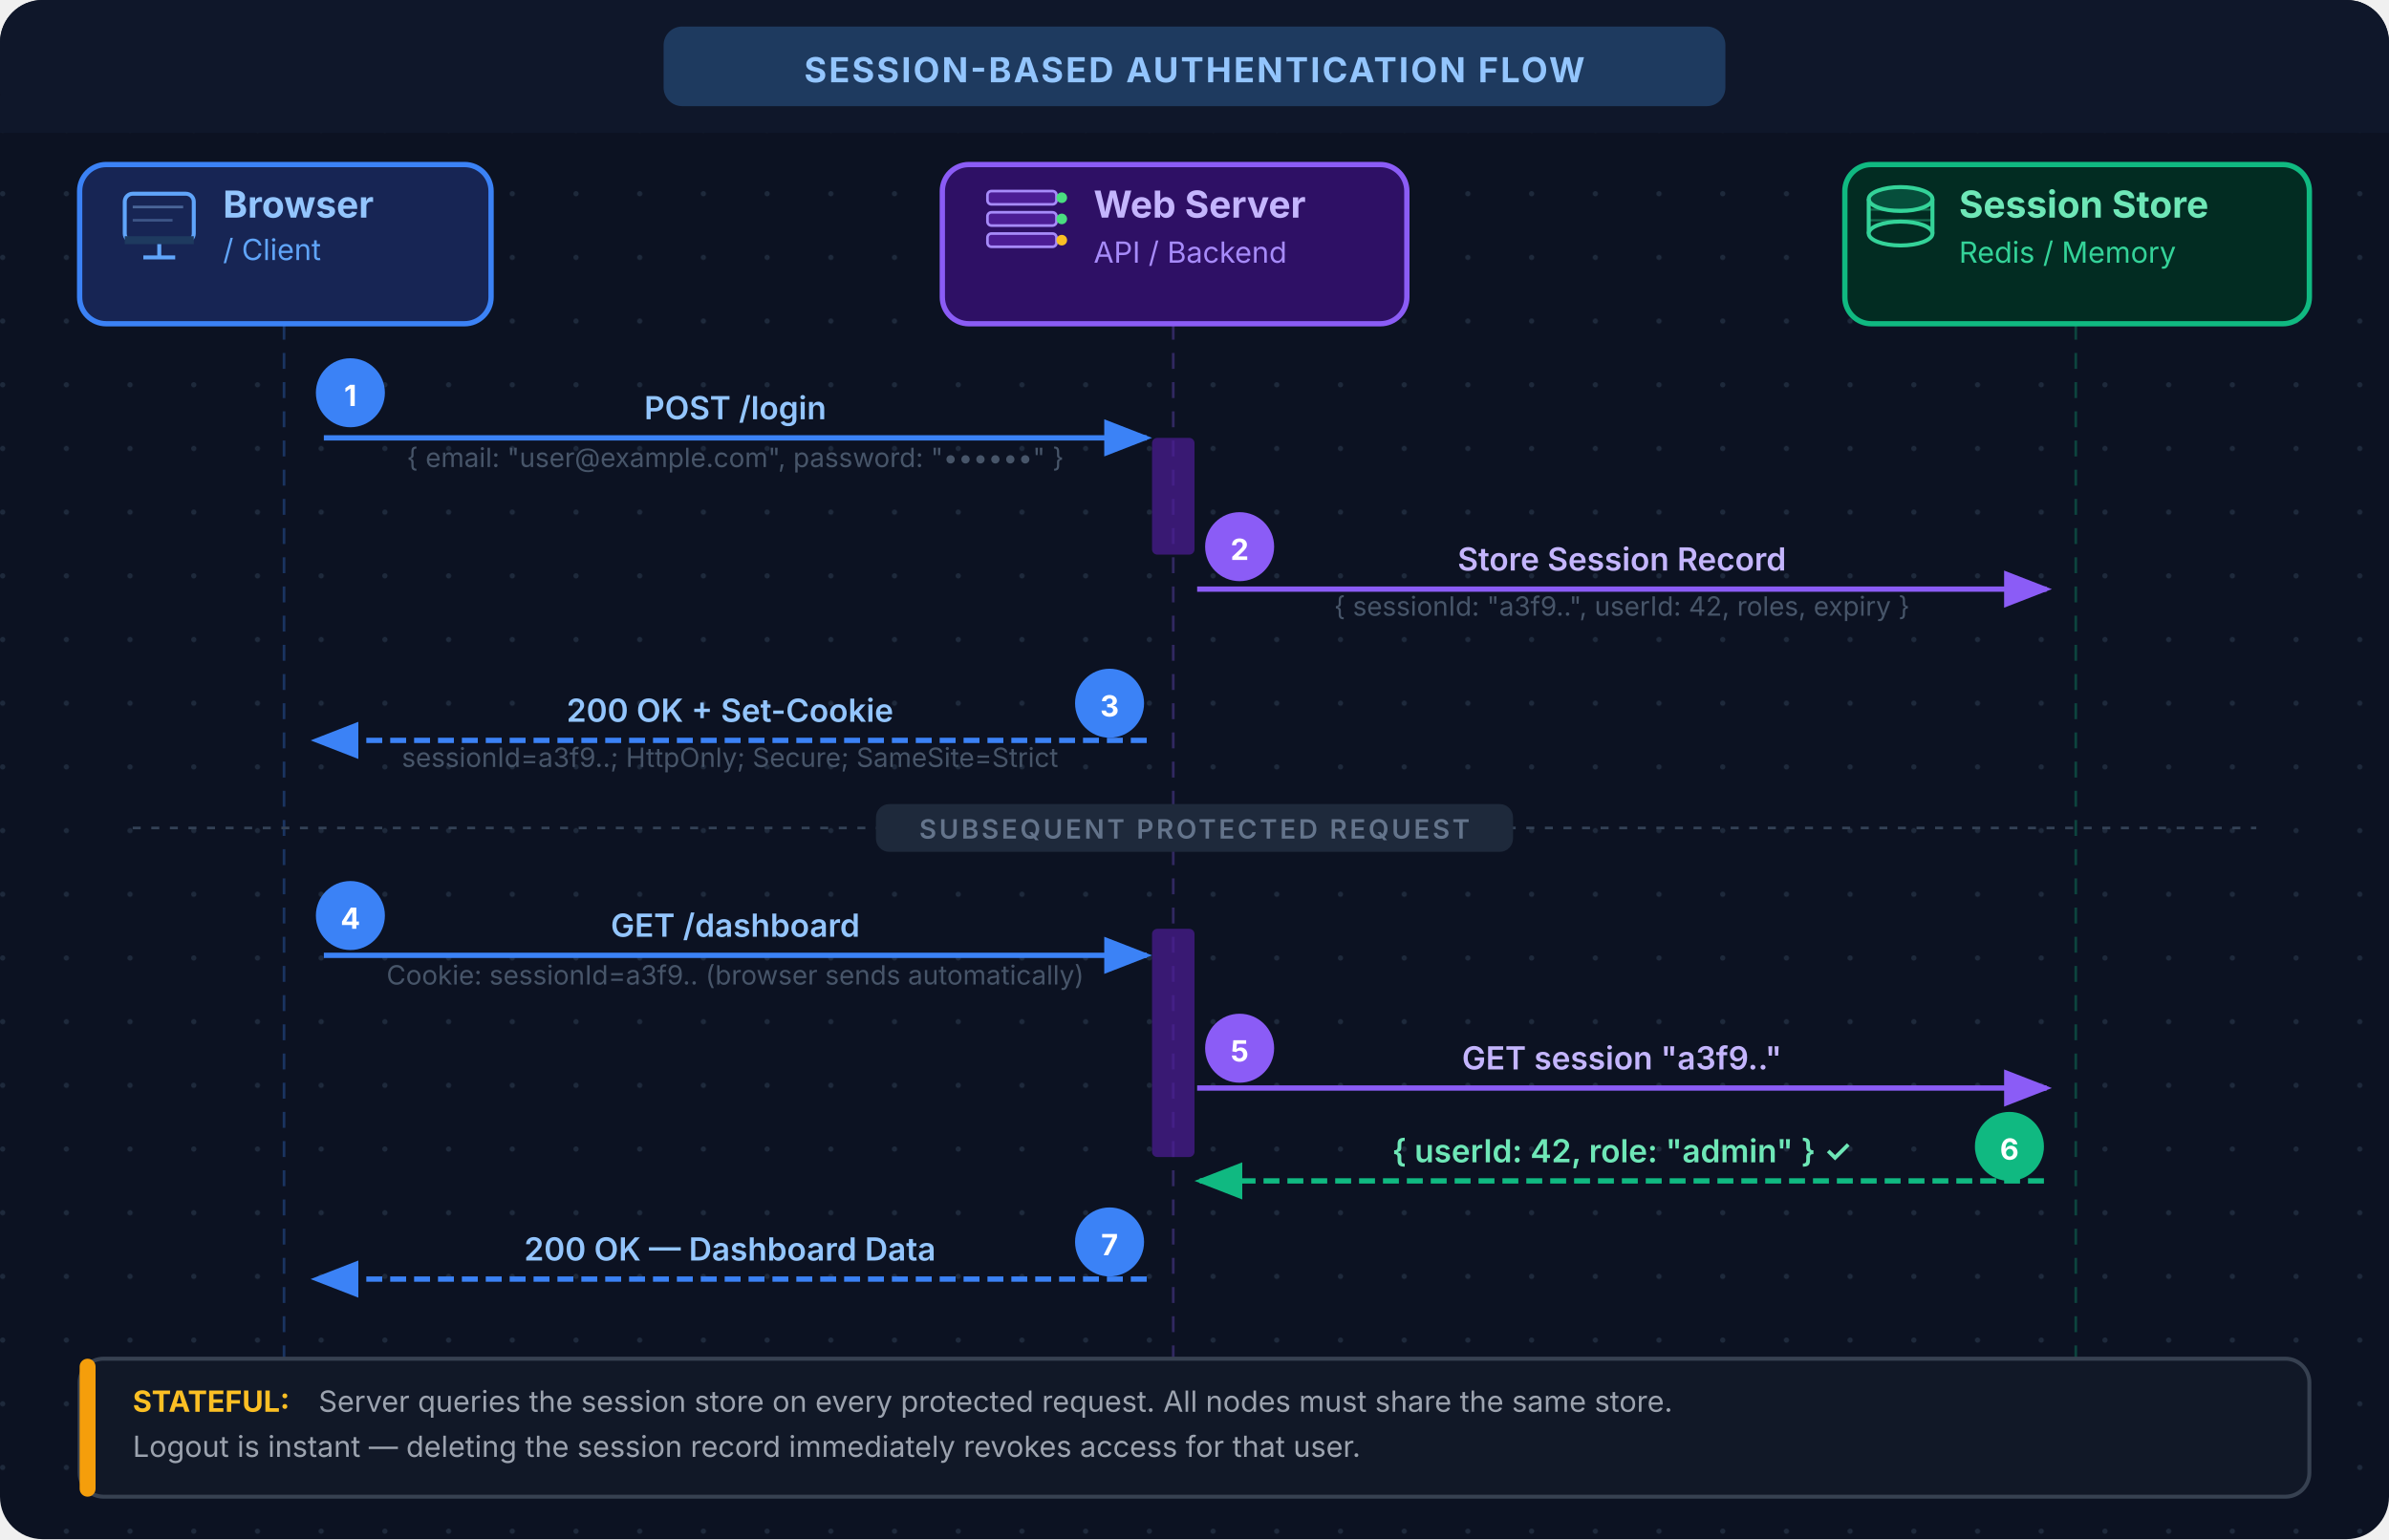
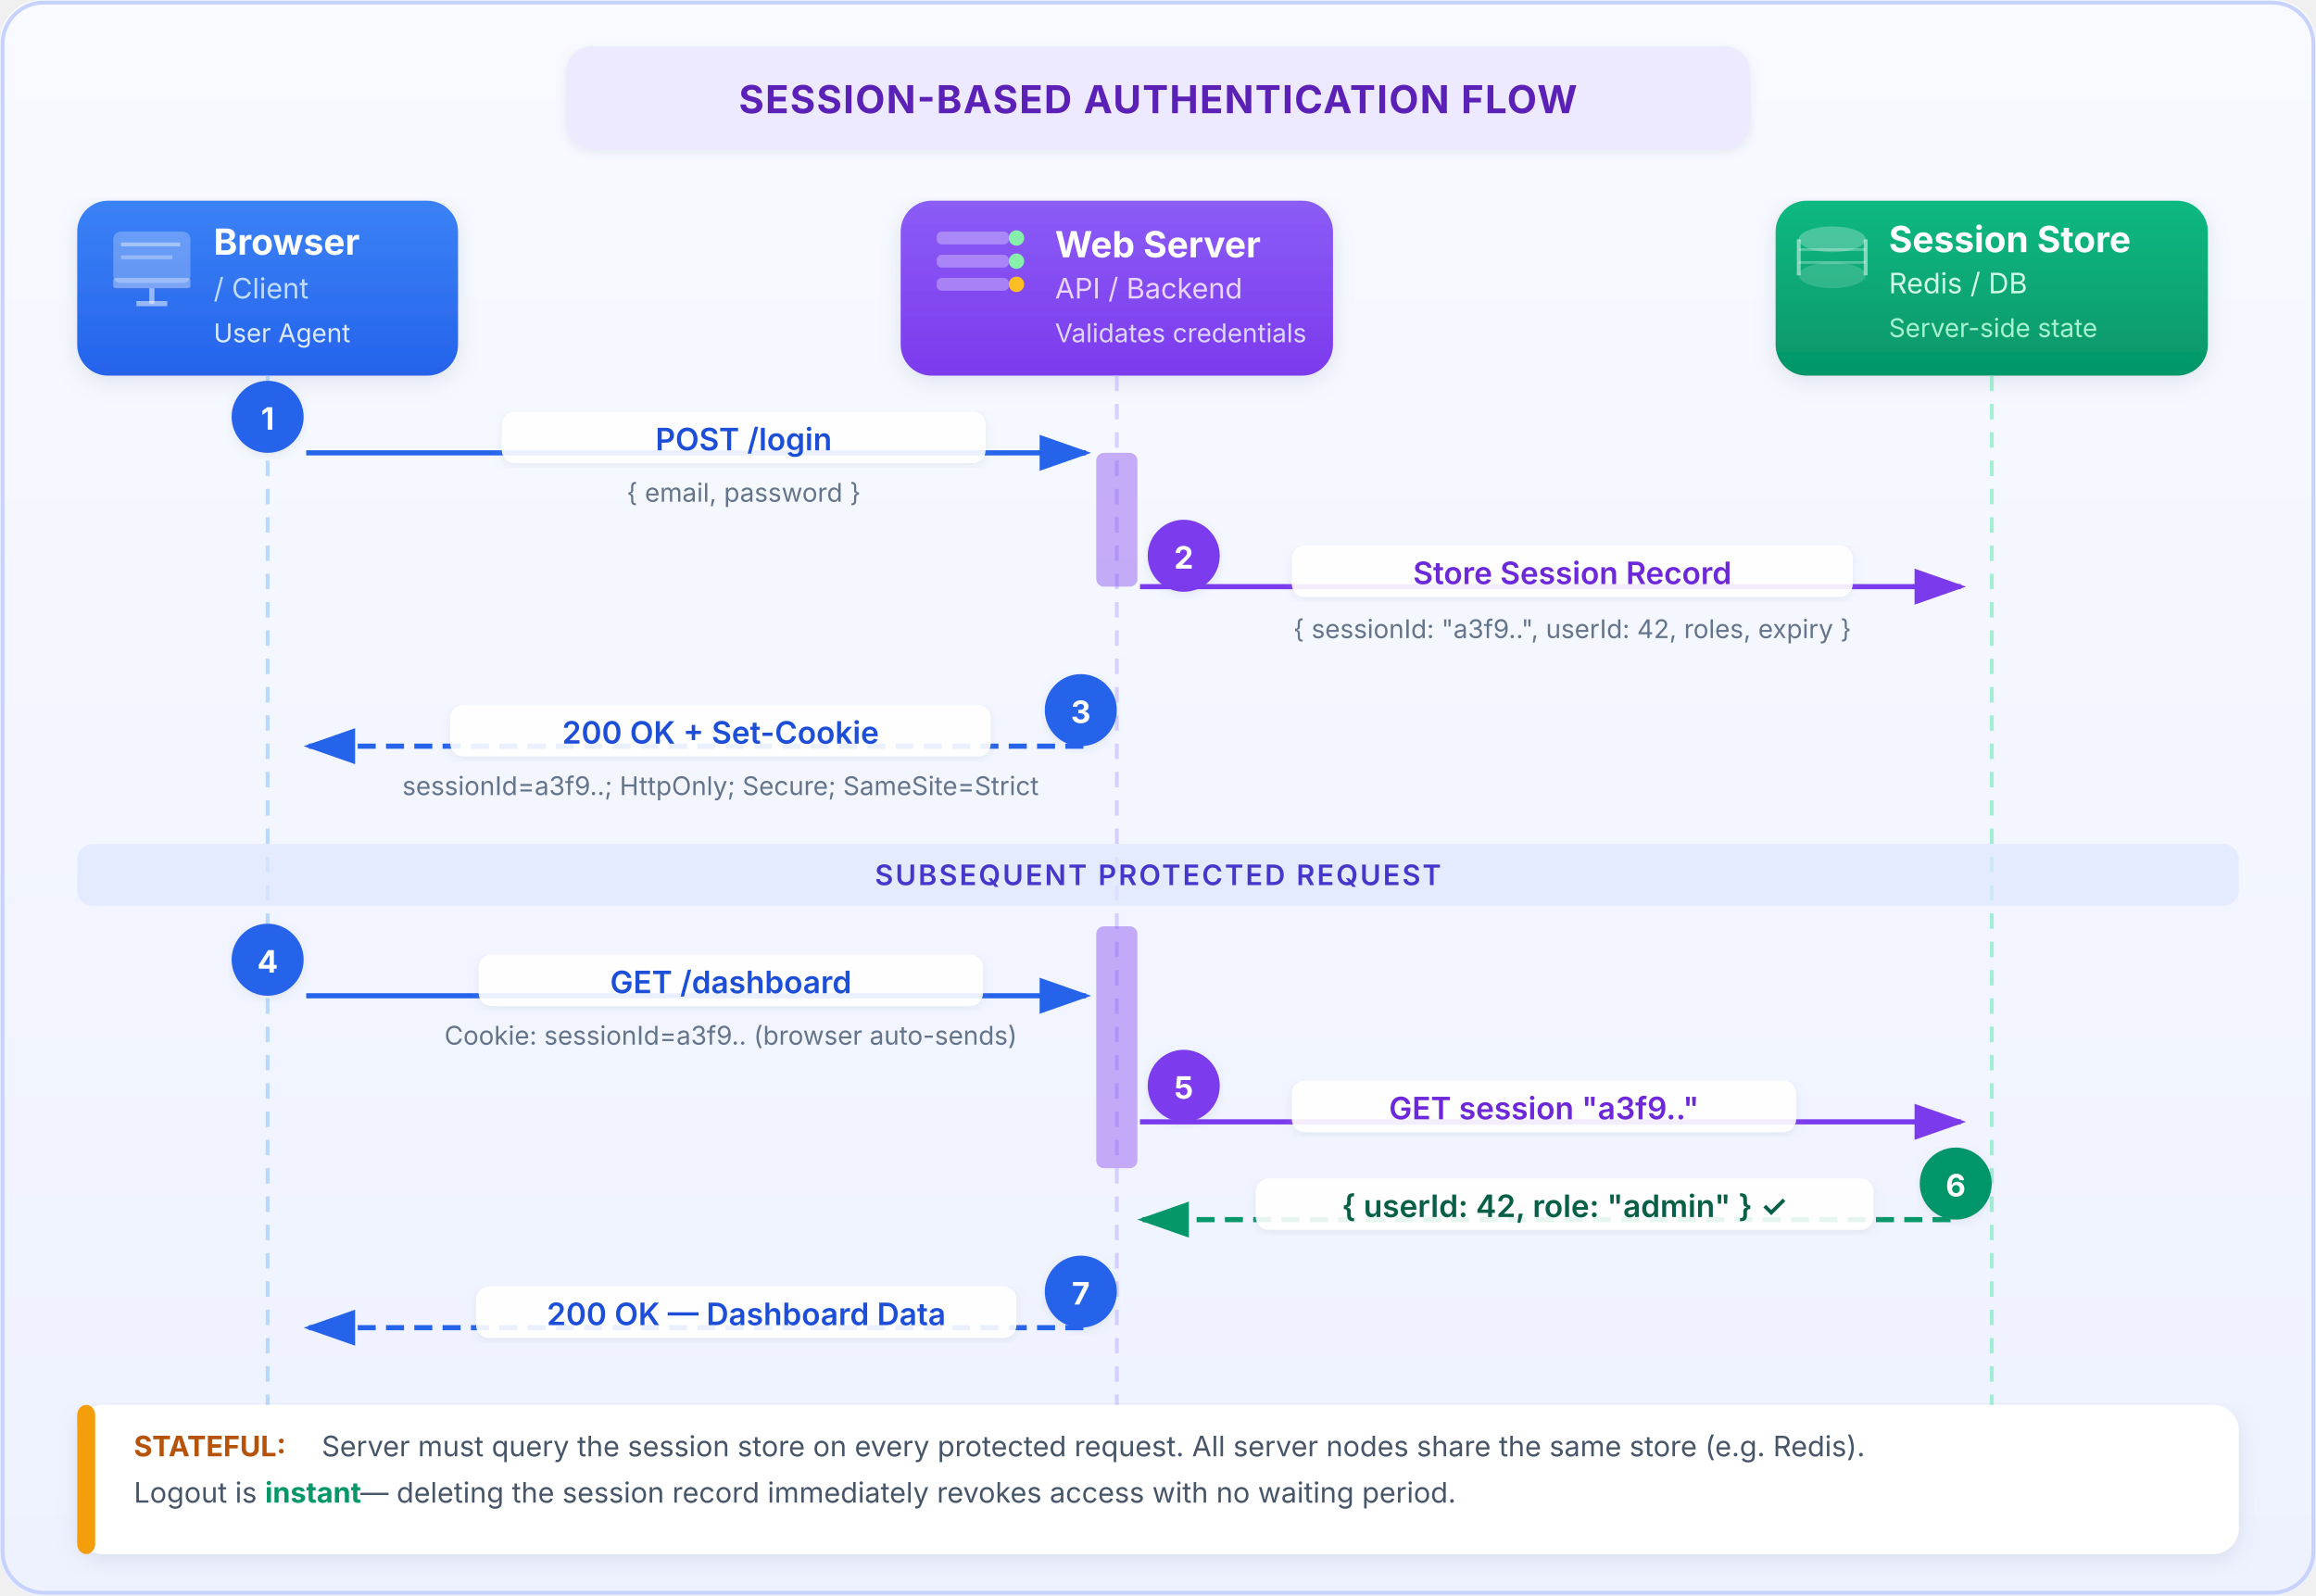
- <svg xmlns="http://www.w3.org/2000/svg" width="900" height="580" font-family="Inter, system-ui, -apple-system, sans-serif">
+ <svg xmlns="http://www.w3.org/2000/svg" width="900" height="620" font-family="'Segoe UI', Inter, system-ui, sans-serif">
  <defs>
-     <marker id="ab" markerWidth="9" markerHeight="7" refX="8" refY="3.5" orient="auto">
-       <polygon points="0 0, 9 3.5, 0 7" fill="#3b82f6" />
+     <linearGradient id="bgGrad" x1="0" y1="0" x2="0" y2="1">
+       <stop offset="0%" stop-color="#f8faff" />
+       <stop offset="100%" stop-color="#eef2ff" />
+     </linearGradient>
+     <linearGradient id="browserGrad" x1="0" y1="0" x2="0" y2="1">
+       <stop offset="0%" stop-color="#3b82f6" />
+       <stop offset="100%" stop-color="#2563eb" />
+     </linearGradient>
+     <linearGradient id="serverGrad" x1="0" y1="0" x2="0" y2="1">
+       <stop offset="0%" stop-color="#8b5cf6" />
+       <stop offset="100%" stop-color="#7c3aed" />
+     </linearGradient>
+     <linearGradient id="storeGrad" x1="0" y1="0" x2="0" y2="1">
+       <stop offset="0%" stop-color="#10b981" />
+       <stop offset="100%" stop-color="#059669" />
+     </linearGradient>
+     <marker id="arrowBlue" markerWidth="10" markerHeight="7" refX="9" refY="3.5" orient="auto">
+       <polygon points="0 0, 10 3.5, 0 7" fill="#2563eb" />
    </marker>
-     <marker id="ap" markerWidth="9" markerHeight="7" refX="8" refY="3.5" orient="auto">
-       <polygon points="0 0, 9 3.5, 0 7" fill="#8b5cf6" />
+     <marker id="arrowPurple" markerWidth="10" markerHeight="7" refX="9" refY="3.5" orient="auto">
+       <polygon points="0 0, 10 3.5, 0 7" fill="#7c3aed" />
    </marker>
-     <marker id="ag" markerWidth="9" markerHeight="7" refX="8" refY="3.5" orient="auto">
-       <polygon points="0 0, 9 3.5, 0 7" fill="#10b981" />
+     <marker id="arrowGreen" markerWidth="10" markerHeight="7" refX="9" refY="3.5" orient="auto">
+       <polygon points="0 0, 10 3.5, 0 7" fill="#059669" />
    </marker>
-     <pattern id="dots" width="24" height="24" patternUnits="userSpaceOnUse">
-       <circle cx="1" cy="1" r="1" fill="#1e293b" />
-     </pattern>
+     <filter id="shadow" x="-5%" y="-5%" width="110%" height="120%">
+       <feDropShadow dx="0" dy="2" stdDeviation="4" flood-color="#94a3b8" flood-opacity="0.25" />
+     </filter>
+     <filter id="shadowSm" x="-5%" y="-5%" width="110%" height="115%">
+       <feDropShadow dx="0" dy="1" stdDeviation="2" flood-color="#94a3b8" flood-opacity="0.2" />
+     </filter>
  </defs>
-   <rect width="900" height="580" fill="#0c1222" rx="16" />
-   <rect width="900" height="580" fill="url(#dots)" rx="16" />
-   <rect x="0" y="0" width="900" height="50" fill="#0f172a" rx="16" />
-   <rect x="0" y="36" width="900" height="14" fill="#0f172a" />
-   <rect x="250" y="10" width="400" height="30" rx="7" fill="#1e3a5f" />
-   <text x="450" y="31" text-anchor="middle" fill="#93c5fd" font-size="13" font-weight="700" letter-spacing="0.8">SESSION-BASED AUTHENTICATION FLOW</text>
-   <rect x="30" y="62" width="155" height="60" rx="10" fill="#172554" stroke="#3b82f6" stroke-width="2" />
-   <rect x="47" y="73" width="26" height="18" rx="3" fill="none" stroke="#60a5fa" stroke-width="1.5" />
-   <rect x="47" y="89" width="26" height="3" fill="#1e3a5f" />
-   <line x1="60" y1="92" x2="60" y2="97" stroke="#60a5fa" stroke-width="1.5" />
-   <line x1="54" y1="97" x2="66" y2="97" stroke="#60a5fa" stroke-width="1.5" />
-   <line x1="50" y1="78" x2="69" y2="78" stroke="#93c5fd" stroke-width="1" opacity="0.4" />
-   <line x1="50" y1="83" x2="65" y2="83" stroke="#93c5fd" stroke-width="1" opacity="0.3" />
-   <text x="84" y="82" fill="#93c5fd" font-size="14" font-weight="700">Browser</text>
-   <text x="84" y="98" fill="#60a5fa" font-size="11">/ Client</text>
-   <rect x="355" y="62" width="175" height="60" rx="10" fill="#2e1065" stroke="#8b5cf6" stroke-width="2" />
-   <rect x="372" y="72" width="26" height="5" rx="1.5" fill="#4c1d95" stroke="#a78bfa" stroke-width="1" />
-   <rect x="372" y="80" width="26" height="5" rx="1.5" fill="#4c1d95" stroke="#a78bfa" stroke-width="1" />
-   <rect x="372" y="88" width="26" height="5" rx="1.5" fill="#4c1d95" stroke="#a78bfa" stroke-width="1" />
-   <circle cx="400" cy="74.5" r="2" fill="#4ade80" />
-   <circle cx="400" cy="82.5" r="2" fill="#4ade80" />
-   <circle cx="400" cy="90.5" r="2" fill="#fbbf24" />
-   <text x="412" y="82" fill="#c4b5fd" font-size="14" font-weight="700">Web Server</text>
-   <text x="412" y="99" fill="#a78bfa" font-size="11">API / Backend</text>
-   <rect x="695" y="62" width="175" height="60" rx="10" fill="#022c22" stroke="#10b981" stroke-width="2" />
-   <ellipse cx="716" cy="75" rx="12" ry="4.5" fill="#064e3b" stroke="#34d399" stroke-width="1.5" />
-   <line x1="704" y1="75" x2="704" y2="88" stroke="#34d399" stroke-width="1.5" />
-   <line x1="728" y1="75" x2="728" y2="88" stroke="#34d399" stroke-width="1.5" />
-   <ellipse cx="716" cy="88" rx="12" ry="4.5" fill="#022c22" stroke="#34d399" stroke-width="1.5" />
-   <line x1="704" y1="79" x2="728" y2="79" stroke="#34d399" stroke-width="0.8" opacity="0.4" />
-   <line x1="704" y1="83" x2="728" y2="83" stroke="#34d399" stroke-width="0.8" opacity="0.4" />
-   <text x="738" y="82" fill="#6ee7b7" font-size="14" font-weight="700">Session Store</text>
-   <text x="738" y="99" fill="#34d399" font-size="11">Redis / Memory</text>
-   <line x1="107" y1="122" x2="107" y2="552" stroke="#3b82f6" stroke-width="1" stroke-dasharray="6,5" opacity="0.3" />
-   <line x1="442" y1="122" x2="442" y2="552" stroke="#8b5cf6" stroke-width="1" stroke-dasharray="6,5" opacity="0.3" />
-   <line x1="782" y1="122" x2="782" y2="552" stroke="#10b981" stroke-width="1" stroke-dasharray="6,5" opacity="0.3" />
-   <rect x="434" y="165" width="16" height="44" rx="2" fill="#4c1d95" opacity="0.7" />
-   <rect x="434" y="350" width="16" height="86" rx="2" fill="#4c1d95" opacity="0.7" />
-   <circle cx="132" cy="148" r="13" fill="#3b82f6" />
-   <text x="132" y="153" text-anchor="middle" fill="white" font-size="11" font-weight="700">1</text>
-   <line x1="122" y1="165" x2="432" y2="165" stroke="#3b82f6" stroke-width="2" marker-end="url(#ab)" />
-   <text x="277" y="158" text-anchor="middle" fill="#93c5fd" font-size="12" font-weight="600">POST /login</text>
-   <text x="277" y="176" text-anchor="middle" fill="#475569" font-size="10">{ email: "user@example.com", password: "••••••" }</text>
-   <circle cx="467" cy="206" r="13" fill="#8b5cf6" />
-   <text x="467" y="211" text-anchor="middle" fill="white" font-size="11" font-weight="700">2</text>
-   <line x1="451" y1="222" x2="771" y2="222" stroke="#8b5cf6" stroke-width="2" marker-end="url(#ap)" />
-   <text x="611" y="215" text-anchor="middle" fill="#c4b5fd" font-size="12" font-weight="600">Store Session Record</text>
-   <text x="611" y="232" text-anchor="middle" fill="#475569" font-size="10">{ sessionId: "a3f9..", userId: 42, roles, expiry }</text>
-   <circle cx="418" cy="265" r="13" fill="#3b82f6" />
-   <text x="418" y="270" text-anchor="middle" fill="white" font-size="11" font-weight="700">3</text>
-   <line x1="432" y1="279" x2="119" y2="279" stroke="#3b82f6" stroke-width="2" stroke-dasharray="6,3" marker-end="url(#ab)" />
-   <text x="275" y="272" text-anchor="middle" fill="#93c5fd" font-size="12" font-weight="600">200 OK + Set-Cookie</text>
-   <text x="275" y="289" text-anchor="middle" fill="#475569" font-size="10">sessionId=a3f9..; HttpOnly; Secure; SameSite=Strict</text>
-   <line x1="50" y1="312" x2="850" y2="312" stroke="#334155" stroke-width="1" stroke-dasharray="3,4" />
-   <rect x="330" y="303" width="240" height="18" rx="5" fill="#1e293b" />
-   <text x="450" y="316" text-anchor="middle" fill="#64748b" font-size="10" font-weight="600" letter-spacing="1">SUBSEQUENT PROTECTED REQUEST</text>
-   <circle cx="132" cy="345" r="13" fill="#3b82f6" />
-   <text x="132" y="350" text-anchor="middle" fill="white" font-size="11" font-weight="700">4</text>
-   <line x1="122" y1="360" x2="432" y2="360" stroke="#3b82f6" stroke-width="2" marker-end="url(#ab)" />
-   <text x="277" y="353" text-anchor="middle" fill="#93c5fd" font-size="12" font-weight="600">GET /dashboard</text>
-   <text x="277" y="371" text-anchor="middle" fill="#475569" font-size="10">Cookie: sessionId=a3f9.. (browser sends automatically)</text>
-   <circle cx="467" cy="395" r="13" fill="#8b5cf6" />
-   <text x="467" y="400" text-anchor="middle" fill="white" font-size="11" font-weight="700">5</text>
-   <line x1="451" y1="410" x2="771" y2="410" stroke="#8b5cf6" stroke-width="2" marker-end="url(#ap)" />
-   <text x="611" y="403" text-anchor="middle" fill="#c4b5fd" font-size="12" font-weight="600">GET session "a3f9.."</text>
-   <circle cx="757" cy="432" r="13" fill="#10b981" />
-   <text x="757" y="437" text-anchor="middle" fill="white" font-size="11" font-weight="700">6</text>
-   <line x1="770" y1="445" x2="452" y2="445" stroke="#10b981" stroke-width="2" stroke-dasharray="6,3" marker-end="url(#ag)" />
-   <text x="611" y="438" text-anchor="middle" fill="#6ee7b7" font-size="12" font-weight="600">{ userId: 42, role: "admin" } ✓</text>
-   <circle cx="418" cy="468" r="13" fill="#3b82f6" />
-   <text x="418" y="473" text-anchor="middle" fill="white" font-size="11" font-weight="700">7</text>
-   <line x1="432" y1="482" x2="119" y2="482" stroke="#3b82f6" stroke-width="2" stroke-dasharray="6,3" marker-end="url(#ab)" />
-   <text x="275" y="475" text-anchor="middle" fill="#93c5fd" font-size="12" font-weight="600">200 OK — Dashboard Data</text>
-   <rect x="30" y="512" width="840" height="52" rx="9" fill="#111827" stroke="#374151" stroke-width="1.5" />
-   <rect x="30" y="512" width="6" height="52" rx="3" fill="#f59e0b" />
-   <text x="50" y="532" fill="#fbbf24" font-size="11" font-weight="700">STATEFUL:</text>
-   <text x="120" y="532" fill="#9ca3af" font-size="11">Server queries the session store on every protected request. All nodes must share the same store.</text>
-   <text x="50" y="549" fill="#9ca3af" font-size="11">Logout is instant — deleting the session record immediately revokes access for that user.</text>
+   <rect width="900" height="620" fill="url(#bgGrad)" rx="16" />
+   <rect x="1" y="1" width="898" height="618" fill="none" stroke="#c7d2fe" stroke-width="1.5" rx="16" />
+   <rect x="220" y="18" width="460" height="40" rx="10" fill="#ede9fe" filter="url(#shadowSm)" />
+   <text x="450" y="44" text-anchor="middle" fill="#5b21b6" font-size="15" font-weight="700" letter-spacing="0.5">SESSION-BASED AUTHENTICATION FLOW</text>
+   <rect x="30" y="78" width="148" height="68" rx="12" fill="url(#browserGrad)" filter="url(#shadow)" />
+   <rect x="44" y="90" width="30" height="20" rx="3" fill="white" opacity="0.25" />
+   <rect x="44" y="108" width="30" height="4" rx="1" fill="white" opacity="0.35" />
+   <line x1="59" y1="112" x2="59" y2="118" stroke="white" stroke-width="2" opacity="0.5" />
+   <line x1="53" y1="118" x2="65" y2="118" stroke="white" stroke-width="2" opacity="0.5" />
+   <line x1="47" y1="95" x2="70" y2="95" stroke="white" stroke-width="1.5" opacity="0.4" />
+   <line x1="47" y1="100" x2="67" y2="100" stroke="white" stroke-width="1.5" opacity="0.3" />
+   <text x="83" y="99" fill="white" font-size="14" font-weight="700">Browser</text>
+   <text x="83" y="116" fill="#bfdbfe" font-size="11">/ Client</text>
+   <text x="83" y="133" fill="#dbeafe" font-size="10">User Agent</text>
+   <rect x="350" y="78" width="168" height="68" rx="12" fill="url(#serverGrad)" filter="url(#shadow)" />
+   <rect x="364" y="90" width="28" height="5" rx="2" fill="white" opacity="0.3" />
+   <rect x="364" y="99" width="28" height="5" rx="2" fill="white" opacity="0.3" />
+   <rect x="364" y="108" width="28" height="5" rx="2" fill="white" opacity="0.3" />
+   <circle cx="395" cy="92.5" r="3" fill="#86efac" />
+   <circle cx="395" cy="101.5" r="3" fill="#86efac" />
+   <circle cx="395" cy="110.5" r="3" fill="#fbbf24" />
+   <text x="410" y="100" fill="white" font-size="14" font-weight="700">Web Server</text>
+   <text x="410" y="116" fill="#e9d5ff" font-size="11">API / Backend</text>
+   <text x="410" y="133" fill="#ddd6fe" font-size="10">Validates credentials</text>
+   <rect x="690" y="78" width="168" height="68" rx="12" fill="url(#storeGrad)" filter="url(#shadow)" />
+   <ellipse cx="712" cy="93" rx="13" ry="5" fill="white" opacity="0.25" />
+   <line x1="699" y1="93" x2="699" y2="107" stroke="white" stroke-width="1.5" opacity="0.5" />
+   <line x1="725" y1="93" x2="725" y2="107" stroke="white" stroke-width="1.5" opacity="0.5" />
+   <ellipse cx="712" cy="107" rx="13" ry="5" fill="white" opacity="0.15" />
+   <line x1="699" y1="97" x2="725" y2="97" stroke="white" stroke-width="1" opacity="0.3" />
+   <line x1="699" y1="102" x2="725" y2="102" stroke="white" stroke-width="1" opacity="0.3" />
+   <text x="734" y="98" fill="white" font-size="14" font-weight="700">Session Store</text>
+   <text x="734" y="114" fill="#d1fae5" font-size="11">Redis / DB</text>
+   <text x="734" y="131" fill="#a7f3d0" font-size="10">Server-side state</text>
+   <line x1="104" y1="146" x2="104" y2="576" stroke="#93c5fd" stroke-width="1.5" stroke-dasharray="6,5" opacity="0.6" />
+   <line x1="434" y1="146" x2="434" y2="576" stroke="#c4b5fd" stroke-width="1.5" stroke-dasharray="6,5" opacity="0.6" />
+   <line x1="774" y1="146" x2="774" y2="576" stroke="#6ee7b7" stroke-width="1.5" stroke-dasharray="6,5" opacity="0.6" />
+   <rect x="426" y="176" width="16" height="52" rx="3" fill="#7c3aed" opacity="0.4" />
+   <rect x="426" y="360" width="16" height="94" rx="3" fill="#7c3aed" opacity="0.4" />
+   <circle cx="104" cy="162" r="14" fill="#2563eb" filter="url(#shadowSm)" />
+   <text x="104" y="167" text-anchor="middle" fill="white" font-size="12" font-weight="700">1</text>
+   <line x1="119" y1="176" x2="422" y2="176" stroke="#2563eb" stroke-width="2" marker-end="url(#arrowBlue)" />
+   <rect x="195" y="160" width="188" height="20" rx="5" fill="white" filter="url(#shadowSm)" opacity="0.9" />
+   <text x="289" y="175" text-anchor="middle" fill="#1d4ed8" font-size="12" font-weight="600">POST /login</text>
+   <text x="289" y="195" text-anchor="middle" fill="#64748b" font-size="10">{ email, password }</text>
+   <circle cx="460" cy="216" r="14" fill="#7c3aed" filter="url(#shadowSm)" />
+   <text x="460" y="221" text-anchor="middle" fill="white" font-size="12" font-weight="700">2</text>
+   <line x1="443" y1="228" x2="762" y2="228" stroke="#7c3aed" stroke-width="2" marker-end="url(#arrowPurple)" />
+   <rect x="502" y="212" width="218" height="20" rx="5" fill="white" filter="url(#shadowSm)" opacity="0.9" />
+   <text x="611" y="227" text-anchor="middle" fill="#6d28d9" font-size="12" font-weight="600">Store Session Record</text>
+   <text x="611" y="248" text-anchor="middle" fill="#64748b" font-size="10">{ sessionId: "a3f9..", userId: 42, roles, expiry }</text>
+   <circle cx="420" cy="276" r="14" fill="#2563eb" filter="url(#shadowSm)" />
+   <text x="420" y="281" text-anchor="middle" fill="white" font-size="12" font-weight="700">3</text>
+   <line x1="421" y1="290" x2="120" y2="290" stroke="#2563eb" stroke-width="2" stroke-dasharray="7,4" marker-end="url(#arrowBlue)" />
+   <rect x="175" y="274" width="210" height="20" rx="5" fill="white" filter="url(#shadowSm)" opacity="0.9" />
+   <text x="280" y="289" text-anchor="middle" fill="#1d4ed8" font-size="12" font-weight="600">200 OK + Set-Cookie</text>
+   <text x="280" y="309" text-anchor="middle" fill="#64748b" font-size="10">sessionId=a3f9..; HttpOnly; Secure; SameSite=Strict</text>
+   <rect x="30" y="328" width="840" height="24" rx="6" fill="#e0e7ff" opacity="0.7" />
+   <text x="450" y="344" text-anchor="middle" fill="#4338ca" font-size="11" font-weight="600" letter-spacing="0.8">SUBSEQUENT PROTECTED REQUEST</text>
+   <circle cx="104" cy="373" r="14" fill="#2563eb" filter="url(#shadowSm)" />
+   <text x="104" y="378" text-anchor="middle" fill="white" font-size="12" font-weight="700">4</text>
+   <line x1="119" y1="387" x2="422" y2="387" stroke="#2563eb" stroke-width="2" marker-end="url(#arrowBlue)" />
+   <rect x="186" y="371" width="196" height="20" rx="5" fill="white" filter="url(#shadowSm)" opacity="0.9" />
+   <text x="284" y="386" text-anchor="middle" fill="#1d4ed8" font-size="12" font-weight="600">GET /dashboard</text>
+   <text x="284" y="406" text-anchor="middle" fill="#64748b" font-size="10">Cookie: sessionId=a3f9.. (browser auto-sends)</text>
+   <circle cx="460" cy="422" r="14" fill="#7c3aed" filter="url(#shadowSm)" />
+   <text x="460" y="427" text-anchor="middle" fill="white" font-size="12" font-weight="700">5</text>
+   <line x1="443" y1="436" x2="762" y2="436" stroke="#7c3aed" stroke-width="2" marker-end="url(#arrowPurple)" />
+   <rect x="502" y="420" width="196" height="20" rx="5" fill="white" filter="url(#shadowSm)" opacity="0.9" />
+   <text x="600" y="435" text-anchor="middle" fill="#6d28d9" font-size="12" font-weight="600">GET session "a3f9.."</text>
+   <circle cx="760" cy="460" r="14" fill="#059669" filter="url(#shadowSm)" />
+   <text x="760" y="465" text-anchor="middle" fill="white" font-size="12" font-weight="700">6</text>
+   <line x1="758" y1="474" x2="444" y2="474" stroke="#059669" stroke-width="2" stroke-dasharray="7,4" marker-end="url(#arrowGreen)" />
+   <rect x="488" y="458" width="240" height="20" rx="5" fill="white" filter="url(#shadowSm)" opacity="0.9" />
+   <text x="608" y="473" text-anchor="middle" fill="#065f46" font-size="12" font-weight="600">{ userId: 42, role: "admin" } ✓</text>
+   <circle cx="420" cy="502" r="14" fill="#2563eb" filter="url(#shadowSm)" />
+   <text x="420" y="507" text-anchor="middle" fill="white" font-size="12" font-weight="700">7</text>
+   <line x1="421" y1="516" x2="120" y2="516" stroke="#2563eb" stroke-width="2" stroke-dasharray="7,4" marker-end="url(#arrowBlue)" />
+   <rect x="185" y="500" width="210" height="20" rx="5" fill="white" filter="url(#shadowSm)" opacity="0.9" />
+   <text x="290" y="515" text-anchor="middle" fill="#1d4ed8" font-size="12" font-weight="600">200 OK — Dashboard Data</text>
+   <rect x="30" y="546" width="840" height="58" rx="10" fill="white" filter="url(#shadow)" />
+   <rect x="30" y="546" width="7" height="58" rx="4" fill="#f59e0b" />
+   <text x="52" y="566" fill="#b45309" font-size="11" font-weight="700">STATEFUL:</text>
+   <text x="125" y="566" fill="#475569" font-size="11">Server must query the session store on every protected request. All server nodes share the same store (e.g. Redis).</text>
+   <text x="52" y="584" fill="#475569" font-size="11">Logout is </text>
+   <text x="103" y="584" fill="#059669" font-size="11" font-weight="700">instant</text>
+   <text x="140" y="584" fill="#475569" font-size="11">— deleting the session record immediately revokes access with no waiting period.</text>
</svg>
